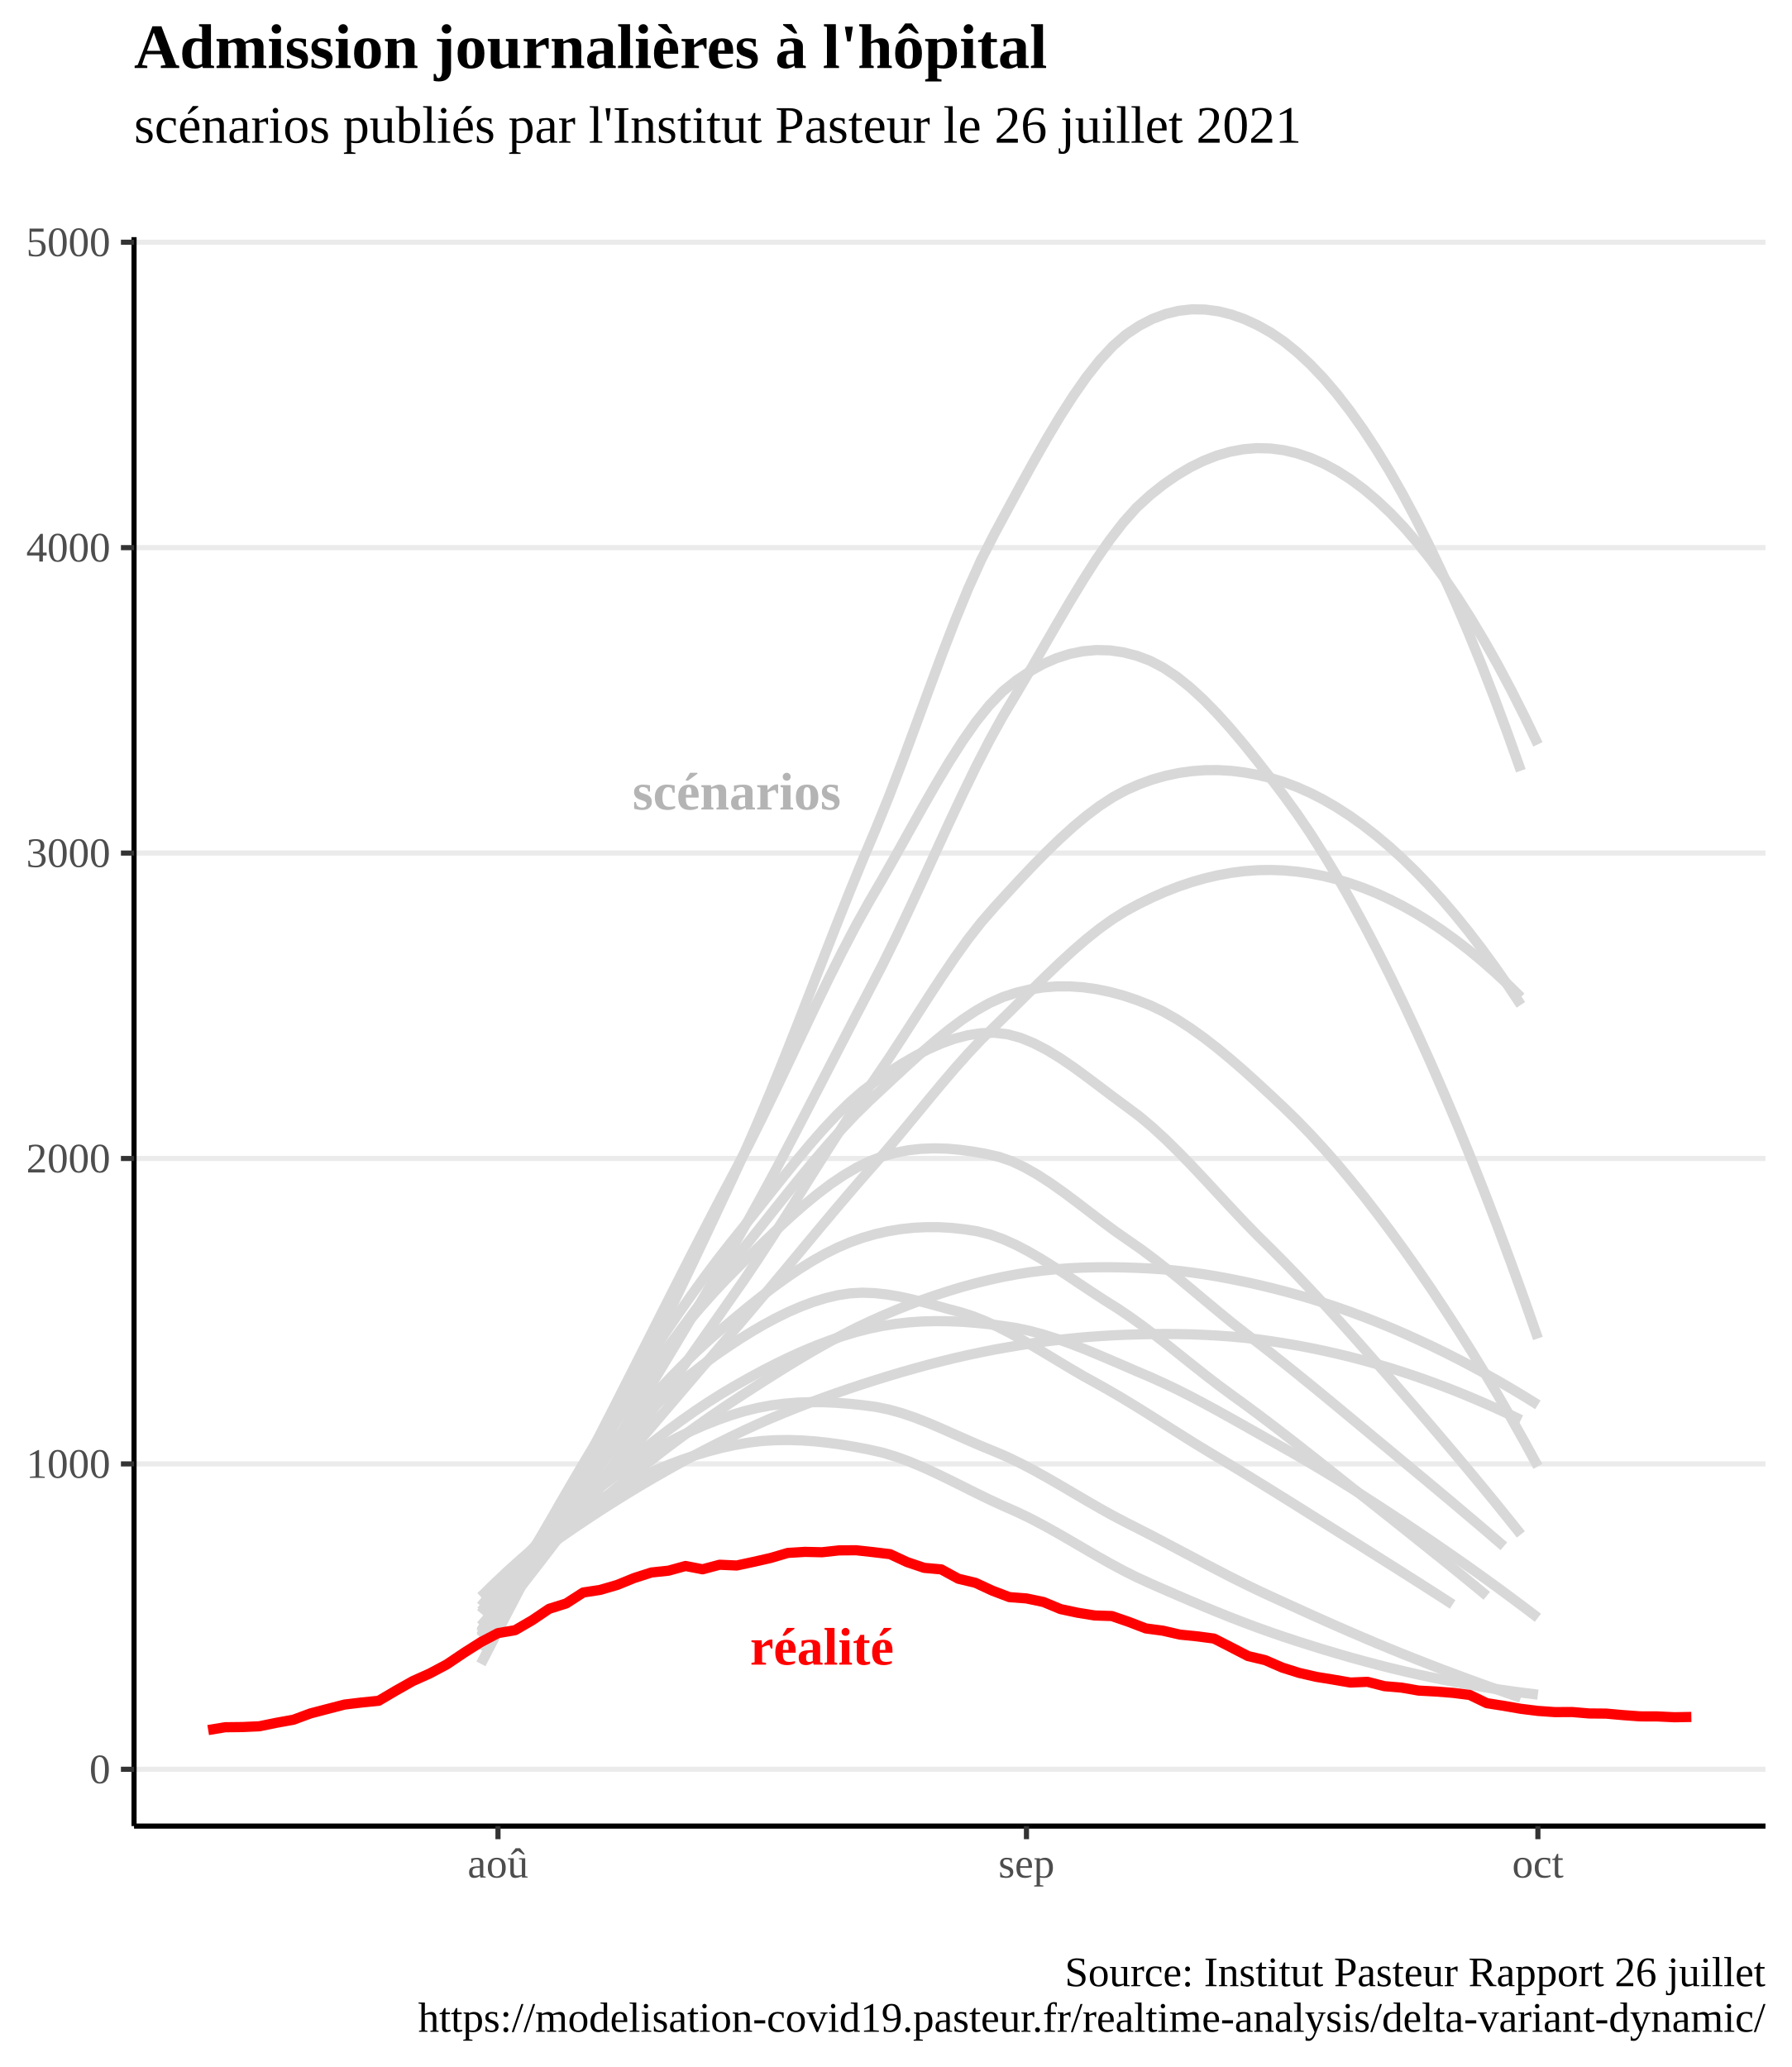
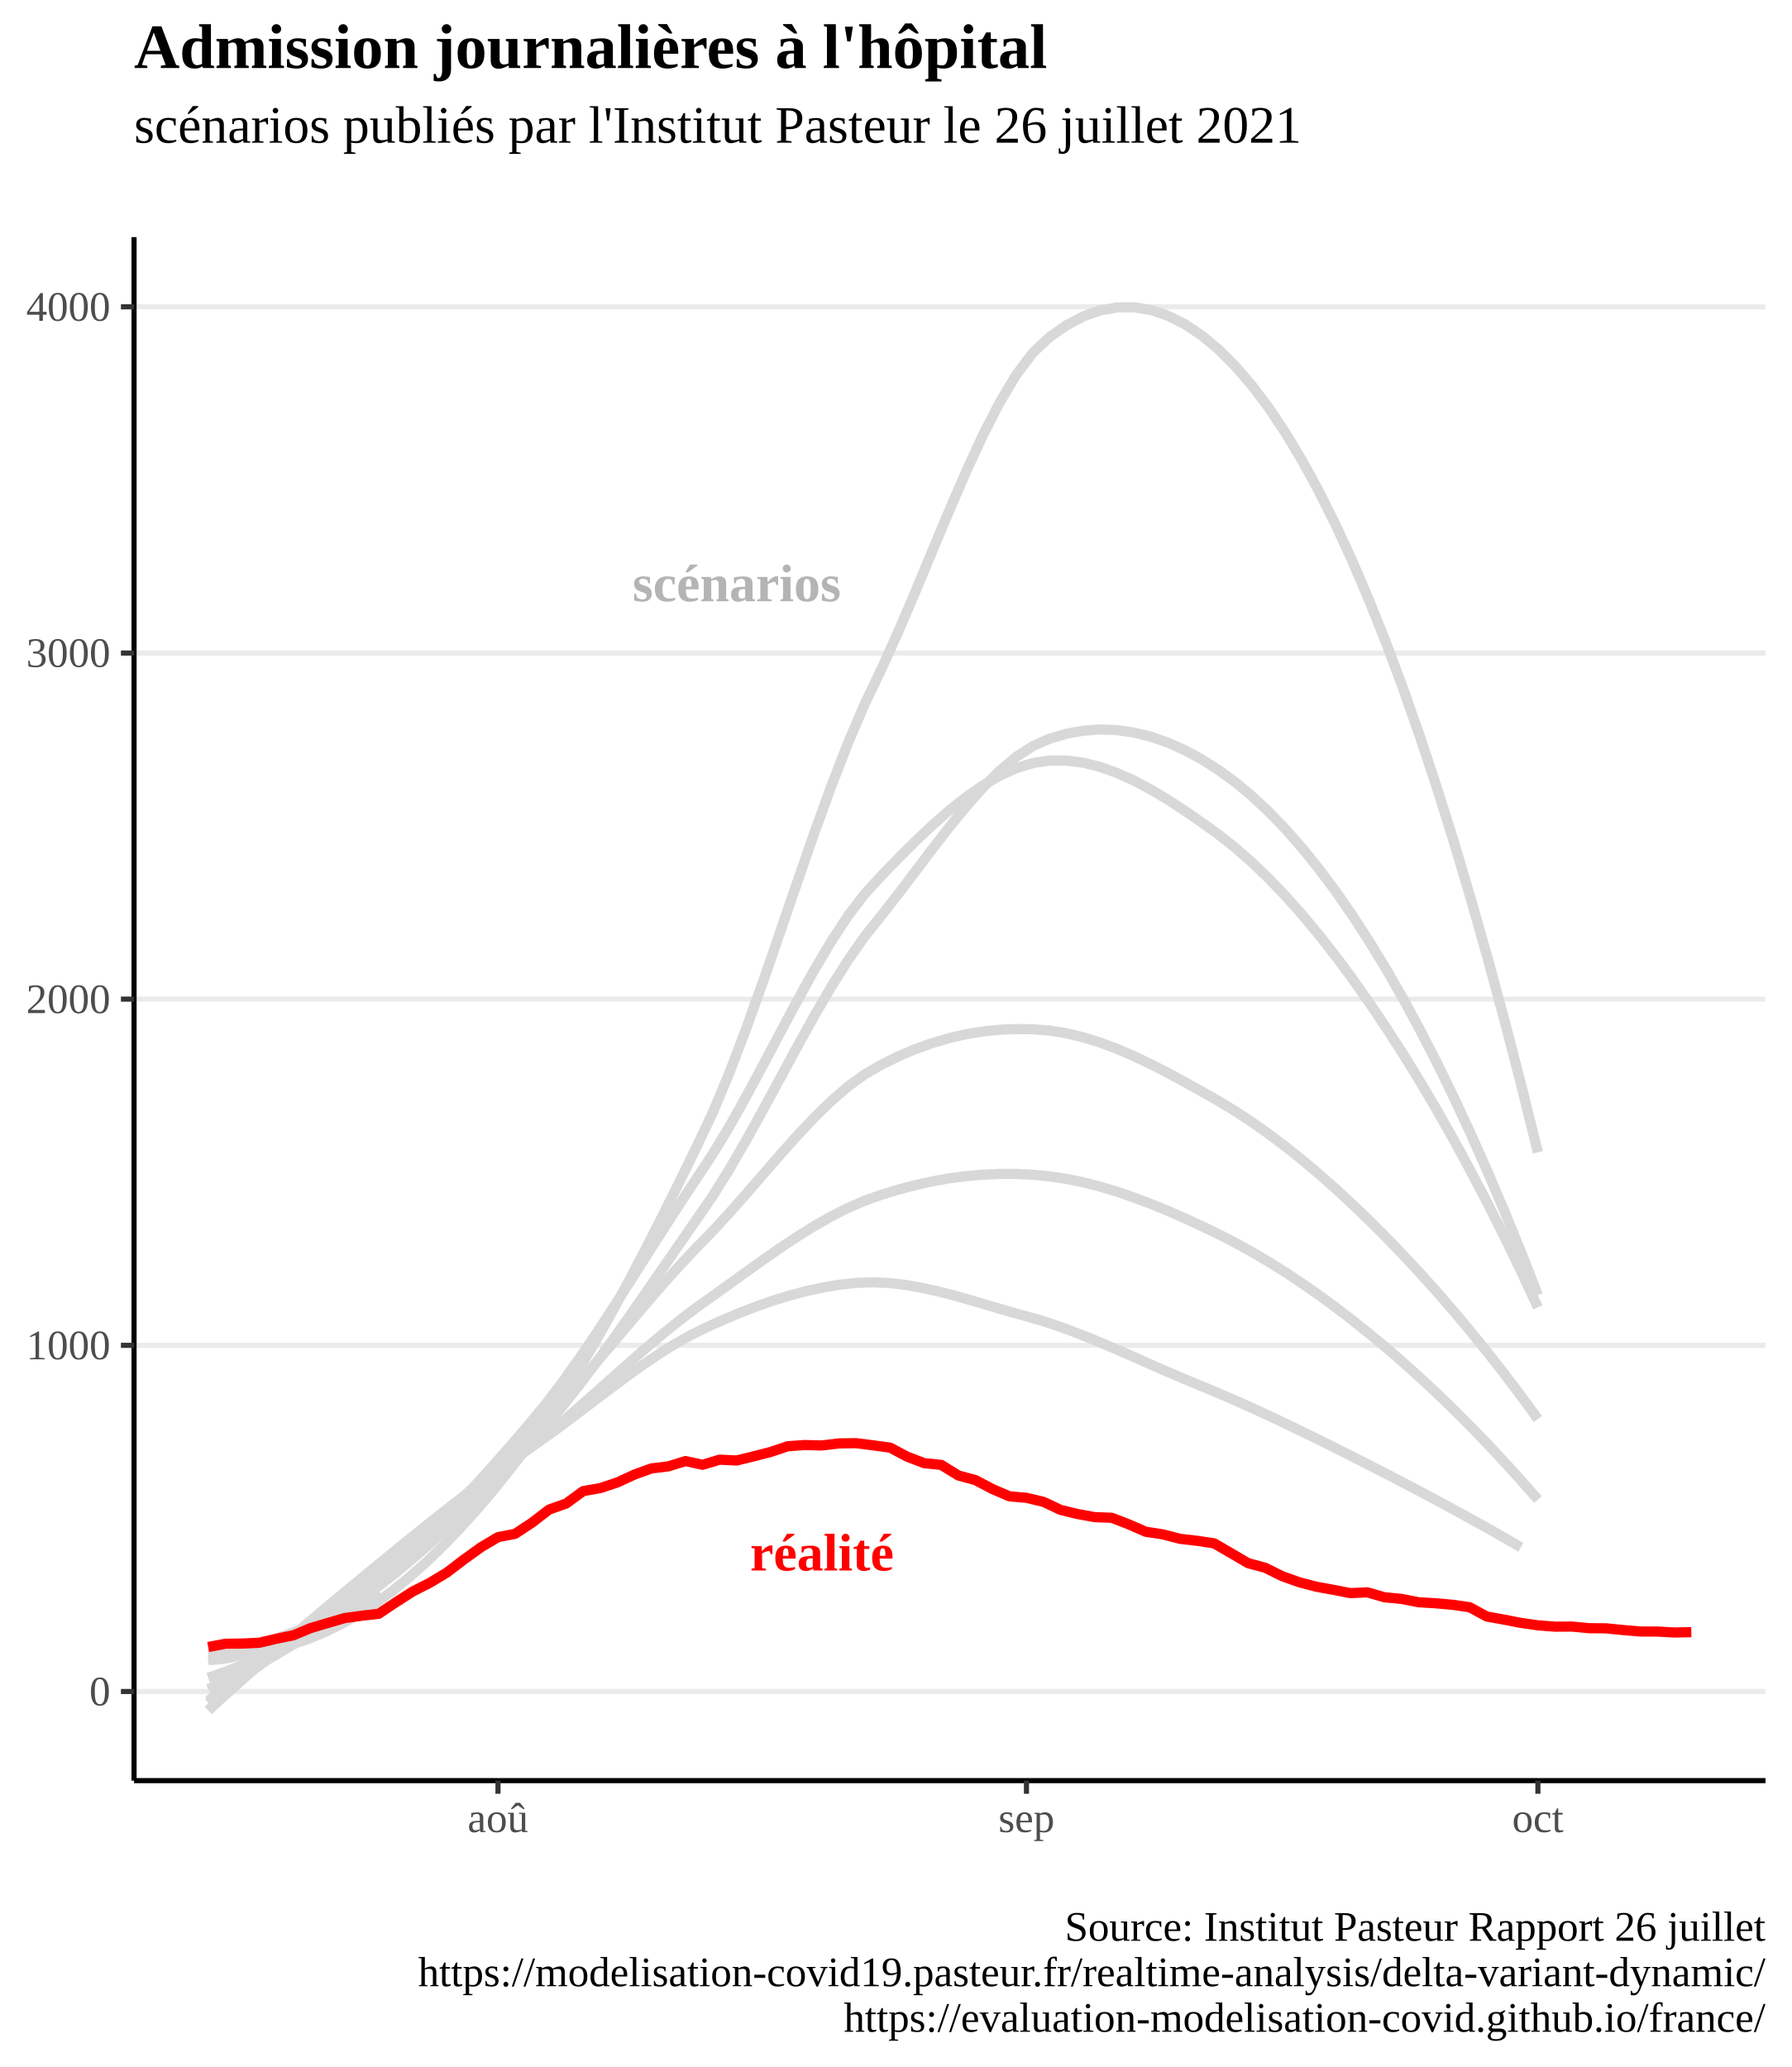
<svg xmlns="http://www.w3.org/2000/svg" class="svglite" width="374.40pt" height="432.00pt" viewBox="0 0 374.40 432.00">
  <defs>
    <style type="text/css">
    .svglite line, .svglite polyline, .svglite polygon, .svglite path, .svglite rect, .svglite circle {
      fill: none;
      stroke: #000000;
      stroke-linecap: round;
      stroke-linejoin: round;
      stroke-miterlimit: 10.00;
    }
+     .svglite text {
+       white-space: pre;
+     }
  </style>
  </defs>
  <rect width="100%" height="100%" style="stroke: none; fill: #FFFFFF;" />
  <defs>
    <clipPath id="cpMC4wMHwzNzQuNDB8MC4wMHw0MzIuMDA=">
      <rect x="0.00" y="0.00" width="374.40" height="432.00" />
    </clipPath>
  </defs>
  <g clip-path="url(#cpMC4wMHwzNzQuNDB8MC4wMHw0MzIuMDA=)">
-     <rect x="0" y="0" width="374.40" height="432.00" style="stroke-width: 1.07; stroke: #FFFFFF; fill: #FFFFFF;" />
+     <rect x="0" y="0.00" width="374.40" height="432.00" style="stroke-width: 1.07; stroke: #FFFFFF; fill: #FFFFFF;" />
  </g>
  <defs>
-     <clipPath id="cpMjguMDF8MzY4LjkyfDQ5LjU2fDM4MS42NQ==">
-       <rect x="28.01" y="49.56" width="340.91" height="332.09" />
+     <clipPath id="cpMjguMDF8MzY4LjkyfDQ5LjU2fDM3Mi4xNQ==">
+       <rect x="28.01" y="49.56" width="340.91" height="322.59" />
    </clipPath>
  </defs>
-   <g clip-path="url(#cpMjguMDF8MzY4LjkyfDQ5LjU2fDM4MS42NQ==)">
-     <rect x="28.01" y="49.56" width="340.91" height="332.09" style="stroke-width: 1.07; stroke: none; fill: #FFFFFF;" />
-     <polyline points="28.01,369.78 368.92,369.78 " style="stroke-width: 1.07; stroke: #EBEBEB; stroke-linecap: butt;" />
-     <polyline points="28.01,305.95 368.92,305.95 " style="stroke-width: 1.07; stroke: #EBEBEB; stroke-linecap: butt;" />
-     <polyline points="28.01,242.12 368.92,242.12 " style="stroke-width: 1.07; stroke: #EBEBEB; stroke-linecap: butt;" />
-     <polyline points="28.01,178.29 368.92,178.29 " style="stroke-width: 1.07; stroke: #EBEBEB; stroke-linecap: butt;" />
-     <polyline points="28.01,114.46 368.92,114.46 " style="stroke-width: 1.07; stroke: #EBEBEB; stroke-linecap: butt;" />
-     <polyline points="28.01,50.62 368.92,50.62 " style="stroke-width: 1.07; stroke: #EBEBEB; stroke-linecap: butt;" />
-     <polyline points="100.50,342.15 103.30,338.36 106.09,334.52 108.89,330.63 111.68,326.68 114.48,322.67 117.28,318.60 120.07,314.46 122.87,310.26 125.66,305.98 128.46,301.64 131.25,297.22 134.05,292.73 136.85,288.18 139.64,283.57 142.44,278.91 145.23,274.20 148.03,269.44 150.82,264.65 153.62,259.81 156.42,254.90 159.21,249.84 162.01,244.67 164.80,239.39 167.60,234.04 170.39,228.65 173.19,223.23 175.99,217.81 178.78,212.42 181.58,207.07 184.37,201.70 187.17,196.02 189.96,190.12 192.76,184.08 195.56,177.98 198.35,171.92 201.15,165.97 203.94,160.24 206.74,154.80 209.53,149.75 212.33,145.07 215.13,140.32 217.92,135.48 220.72,130.63 223.51,125.86 226.31,121.25 229.10,116.88 231.90,112.85 234.70,109.22 237.49,106.09 240.29,103.52 243.08,101.30 245.88,99.36 248.67,97.70 251.47,96.32 254.27,95.22 257.06,94.41 259.86,93.89 262.65,93.66 265.45,93.73 268.24,94.09 271.04,94.75 273.84,95.69 276.63,96.90 279.43,98.41 282.22,100.20 285.02,102.27 287.81,104.64 290.61,107.29 293.41,110.24 296.20,113.47 299.00,117.00 301.79,120.81 304.59,124.92 307.39,129.31 310.18,133.99 312.98,138.95 315.77,144.21 318.57,149.75 321.36,155.57 " style="stroke-width: 2.13; stroke: #D8D8D8; stroke-linecap: butt;" />
-     <polyline points="100.50,343.48 103.25,339.32 106.00,335.08 108.75,330.75 111.50,326.32 114.25,321.80 117.00,317.17 119.76,312.43 122.51,307.58 125.26,302.61 128.01,297.50 130.76,292.26 133.51,286.90 136.26,281.43 139.01,275.87 141.76,270.21 144.51,264.49 147.26,258.70 150.01,252.86 152.76,246.99 155.51,241.03 158.26,234.75 161.01,228.18 163.77,221.39 166.52,214.45 169.27,207.41 172.02,200.36 174.77,193.35 177.52,186.44 180.27,179.72 183.02,173.21 185.77,166.43 188.52,159.25 191.27,151.84 194.02,144.36 196.77,136.96 199.52,129.83 202.27,123.12 205.03,116.99 207.78,111.60 210.53,106.50 213.28,101.42 216.03,96.43 218.78,91.61 221.53,87.01 224.28,82.72 227.03,78.79 229.78,75.31 232.53,72.33 235.28,69.93 238.03,68.10 240.78,66.67 243.53,65.63 246.28,64.96 249.04,64.65 251.79,64.69 254.54,65.05 257.29,65.73 260.04,66.70 262.79,67.97 265.54,69.51 268.29,71.38 271.04,73.60 273.79,76.15 276.54,79.03 279.29,82.25 282.04,85.79 284.79,89.66 287.54,93.85 290.30,98.37 293.05,103.20 295.80,108.34 298.55,113.81 301.30,119.59 304.05,125.70 306.80,132.12 309.55,138.87 312.30,145.95 315.05,153.35 317.80,161.08 " style="stroke-width: 2.13; stroke: #D8D8D8; stroke-linecap: butt;" />
-     <polyline points="100.50,333.72 103.25,331.55 106.00,329.43 108.75,327.35 111.50,325.32 114.25,323.34 117.00,321.40 119.76,319.50 122.51,317.65 125.26,315.84 128.01,314.08 130.76,312.37 133.51,310.70 136.26,309.08 139.01,307.50 141.76,305.96 144.51,304.47 147.26,303.02 150.01,301.62 152.76,300.26 155.51,298.94 158.26,297.68 161.01,296.47 163.77,295.32 166.52,294.21 169.27,293.15 172.02,292.13 174.77,291.15 177.52,290.20 180.27,289.29 183.02,288.41 185.77,287.56 188.52,286.74 191.27,285.96 194.02,285.21 196.77,284.50 199.52,283.83 202.27,283.20 205.03,282.62 207.78,282.07 210.53,281.58 213.28,281.12 216.03,280.70 218.78,280.33 221.53,279.99 224.28,279.70 227.03,279.45 229.78,279.25 232.53,279.08 235.28,278.96 238.03,278.88 240.78,278.82 243.53,278.80 246.28,278.82 249.04,278.88 251.79,278.99 254.54,279.14 257.29,279.34 260.04,279.60 262.79,279.92 265.54,280.30 268.29,280.73 271.04,281.20 273.79,281.72 276.54,282.29 279.29,282.91 282.04,283.57 284.79,284.29 287.54,285.05 290.30,285.86 293.05,286.73 295.80,287.64 298.55,288.61 301.30,289.63 304.05,290.69 306.80,291.81 309.55,292.98 312.30,294.19 315.05,295.45 317.80,296.76 " style="stroke-width: 2.13; stroke: #D8D8D8; stroke-linecap: butt;" />
-     <polyline points="100.50,336.71 103.30,333.94 106.09,331.22 108.89,328.56 111.68,325.94 114.48,323.37 117.28,320.85 120.07,318.38 122.87,315.96 125.66,313.59 128.46,311.26 131.25,308.97 134.05,306.74 136.85,304.55 139.64,302.41 142.44,300.33 145.23,298.30 148.03,296.32 150.82,294.40 153.62,292.54 156.42,290.72 159.21,288.92 162.01,287.15 164.80,285.41 167.60,283.72 170.39,282.08 173.19,280.51 175.99,279.01 178.78,277.58 181.58,276.25 184.37,275.00 187.17,273.82 189.96,272.71 192.76,271.66 195.56,270.69 198.35,269.78 201.15,268.94 203.94,268.18 206.74,267.49 209.53,266.88 212.33,266.35 215.13,265.90 217.92,265.55 220.72,265.27 223.51,265.06 226.31,264.93 229.10,264.86 231.90,264.85 234.70,264.89 237.49,264.98 240.29,265.11 243.08,265.30 245.88,265.57 248.67,265.91 251.47,266.30 254.27,266.76 257.06,267.28 259.86,267.85 262.65,268.46 265.45,269.13 268.24,269.84 271.04,270.60 273.84,271.41 276.63,272.29 279.43,273.22 282.22,274.21 285.02,275.25 287.81,276.34 290.61,277.49 293.41,278.69 296.20,279.95 299.00,281.25 301.79,282.61 304.59,284.02 307.39,285.49 310.18,287.00 312.98,288.57 315.77,290.20 318.57,291.88 321.36,293.61 " style="stroke-width: 2.13; stroke: #D8D8D8; stroke-linecap: butt;" />
-     <polyline points="100.50,339.78 103.25,336.58 106.00,333.37 108.75,330.17 111.50,326.97 114.25,323.77 117.00,320.57 119.76,317.36 122.51,314.15 125.26,310.94 128.01,307.73 130.76,304.51 133.51,301.28 136.26,298.06 139.01,294.83 141.76,291.61 144.51,288.39 147.26,285.17 150.01,281.96 152.76,278.76 155.51,275.56 158.26,272.31 161.01,269.04 163.77,265.73 166.52,262.42 169.27,259.11 172.02,255.81 174.77,252.54 177.52,249.31 180.27,246.12 183.02,243.00 185.77,239.80 188.52,236.51 191.27,233.18 194.02,229.84 196.77,226.53 199.52,223.31 202.27,220.22 205.03,217.29 207.78,214.58 210.53,211.90 213.28,209.18 216.03,206.46 218.78,203.76 221.53,201.14 224.28,198.62 227.03,196.25 229.78,194.06 232.53,192.09 235.28,190.38 238.03,188.90 240.78,187.56 243.53,186.35 246.28,185.28 249.04,184.35 251.79,183.56 254.54,182.92 257.29,182.42 260.04,182.07 262.79,181.87 265.54,181.82 268.29,181.92 271.04,182.17 273.79,182.55 276.54,183.08 279.29,183.76 282.04,184.58 284.79,185.54 287.54,186.65 290.30,187.91 293.05,189.31 295.80,190.85 298.55,192.54 301.30,194.38 304.05,196.36 306.80,198.48 309.55,200.75 312.30,203.16 315.05,205.71 317.80,208.41 " style="stroke-width: 2.13; stroke: #D8D8D8; stroke-linecap: butt;" />
-     <polyline points="100.50,342.24 103.25,338.77 106.00,335.27 108.75,331.75 111.50,328.22 114.25,324.65 117.00,321.05 119.76,317.43 122.51,313.77 125.26,310.06 128.01,306.32 130.76,302.53 133.51,298.71 136.26,294.85 139.01,290.97 141.76,287.07 144.51,283.15 147.26,279.23 150.01,275.31 152.76,271.39 155.51,267.46 158.26,263.37 161.01,259.17 163.77,254.87 166.52,250.51 169.27,246.13 172.02,241.77 174.77,237.46 177.52,233.23 180.27,229.13 183.02,225.18 185.77,221.13 188.52,216.93 191.27,212.66 194.02,208.39 196.77,204.19 199.52,200.13 202.27,196.30 205.03,192.77 207.78,189.61 210.53,186.60 213.28,183.63 216.03,180.73 218.78,177.94 221.53,175.28 224.28,172.78 227.03,170.49 229.78,168.43 232.53,166.63 235.28,165.14 238.03,163.93 240.78,162.93 243.53,162.15 246.28,161.56 249.04,161.17 251.79,160.97 254.54,160.95 257.29,161.11 260.04,161.45 262.79,161.95 265.54,162.61 268.29,163.46 271.04,164.50 273.79,165.72 276.54,167.13 279.29,168.73 282.04,170.50 284.79,172.46 287.54,174.60 290.30,176.92 293.05,179.42 295.80,182.10 298.55,184.95 301.30,187.99 304.05,191.20 306.80,194.60 309.55,198.18 312.30,201.94 315.05,205.88 317.80,210.01 " style="stroke-width: 2.13; stroke: #D8D8D8; stroke-linecap: butt;" />
-     <polyline points="100.50,344.84 103.25,339.48 106.00,334.23 108.75,329.09 111.50,324.05 114.25,319.12 117.00,314.27 119.76,309.52 122.51,304.86 125.26,300.28 128.01,295.77 130.76,291.34 133.51,287.00 136.26,282.75 139.01,278.59 141.76,274.55 144.51,270.63 147.26,266.83 150.01,263.17 152.76,259.66 155.51,256.25 158.26,252.80 161.01,249.32 163.77,245.86 166.52,242.46 169.27,239.17 172.02,236.03 174.77,233.10 177.52,230.41 180.27,228.01 183.02,225.94 185.77,224.05 188.52,222.29 191.27,220.69 194.02,219.26 196.77,218.05 199.52,217.07 202.27,216.36 205.03,215.94 207.78,215.84 210.53,216.16 213.28,216.91 216.03,218.04 218.78,219.47 221.53,221.15 224.28,223.02 227.03,225.03 229.78,227.10 232.53,229.18 235.28,231.21 238.03,233.26 240.78,235.57 243.53,238.10 246.28,240.80 249.04,243.64 251.79,246.56 254.54,249.53 257.29,252.49 260.04,255.41 262.79,258.24 265.54,260.95 268.29,263.72 271.04,266.55 273.79,269.46 276.54,272.43 279.29,275.45 282.04,278.51 284.79,281.61 287.54,284.74 290.30,287.89 293.05,291.06 295.80,294.23 298.55,297.43 301.30,300.65 304.05,303.90 306.80,307.18 309.55,310.49 312.30,313.85 315.05,317.25 317.80,320.69 " style="stroke-width: 2.13; stroke: #D8D8D8; stroke-linecap: butt;" />
-     <polyline points="100.50,343.82 103.21,338.69 105.91,333.69 108.62,328.82 111.32,324.07 114.03,319.45 116.73,314.94 119.44,310.56 122.15,306.29 124.85,302.14 127.56,298.10 130.26,294.16 132.97,290.34 135.67,286.63 138.38,283.05 141.08,279.60 143.79,276.29 146.50,273.12 149.20,270.09 151.91,267.21 154.61,264.49 157.32,261.82 160.02,259.18 162.73,256.60 165.43,254.11 168.14,251.74 170.85,249.52 173.55,247.48 176.26,245.65 178.96,244.06 181.67,242.73 184.37,241.70 187.08,240.93 189.78,240.40 192.49,240.10 195.19,240.00 197.90,240.07 200.61,240.31 203.31,240.68 206.02,241.16 208.72,241.77 211.43,242.71 214.13,243.99 216.84,245.53 219.54,247.28 222.25,249.20 224.96,251.22 227.66,253.29 230.37,255.35 233.07,257.35 235.78,259.24 238.48,261.12 241.19,263.14 243.89,265.26 246.60,267.46 249.31,269.71 252.01,271.97 254.72,274.22 257.42,276.43 260.13,278.56 262.83,280.63 265.54,282.74 268.24,284.88 270.95,287.05 273.66,289.25 276.36,291.46 279.07,293.70 281.77,295.94 284.48,298.19 287.18,300.44 289.89,302.68 292.59,304.93 295.30,307.18 298.01,309.43 300.71,311.69 303.42,313.96 306.12,316.24 308.83,318.53 311.53,320.84 314.24,323.17 " style="stroke-width: 2.13; stroke: #D8D8D8; stroke-linecap: butt;" />
-     <polyline points="100.50,347.74 103.30,342.33 106.09,336.94 108.89,331.57 111.68,326.21 114.48,320.85 117.28,315.48 120.07,310.10 122.87,304.70 125.66,299.27 128.46,293.80 131.25,288.29 134.05,282.77 136.85,277.23 139.64,271.71 142.44,266.20 145.23,260.73 148.03,255.31 150.82,249.95 153.62,244.67 156.42,239.32 159.21,233.72 162.01,227.95 164.80,222.07 167.60,216.16 170.39,210.28 173.19,204.50 175.99,198.91 178.78,193.56 181.58,188.53 184.37,183.74 187.17,178.80 189.96,173.79 192.76,168.79 195.56,163.90 198.35,159.23 201.15,154.85 203.94,150.87 206.74,147.39 209.53,144.50 212.33,142.24 215.13,140.36 217.92,138.80 220.72,137.58 223.51,136.68 226.31,136.11 229.10,135.86 231.90,135.93 234.70,136.33 237.49,137.04 240.29,138.08 243.08,139.54 245.88,141.41 248.67,143.64 251.47,146.21 254.27,149.07 257.06,152.17 259.86,155.48 262.65,158.95 265.45,162.55 268.24,166.23 271.04,170.09 273.84,174.22 276.63,178.62 279.43,183.26 282.22,188.15 285.02,193.28 287.81,198.63 290.61,204.21 293.41,210.01 296.20,216.01 299.00,222.21 301.79,228.63 304.59,235.25 307.39,242.10 310.18,249.16 312.98,256.46 315.77,263.98 318.57,271.74 321.36,279.73 " style="stroke-width: 2.13; stroke: #D8D8D8; stroke-linecap: butt;" />
-     <polyline points="100.50,335.67 103.25,332.42 106.00,329.29 108.75,326.29 111.50,323.41 114.25,320.66 117.00,318.04 119.76,315.55 122.51,313.20 125.26,310.97 128.01,308.87 130.76,306.91 133.51,305.08 136.26,303.38 139.01,301.81 141.76,300.36 144.51,299.04 147.26,297.83 150.01,296.75 152.76,295.78 155.51,294.94 158.26,294.26 161.01,293.74 163.77,293.38 166.52,293.15 169.27,293.05 172.02,293.06 174.77,293.18 177.52,293.39 180.27,293.68 183.02,294.04 185.77,294.60 188.52,295.37 191.27,296.32 194.02,297.40 196.77,298.58 199.52,299.80 202.27,301.02 205.03,302.22 207.78,303.34 210.53,304.52 213.28,305.85 216.03,307.29 218.78,308.82 221.53,310.40 224.28,312.02 227.03,313.63 229.78,315.22 232.53,316.75 235.28,318.19 238.03,319.58 240.78,320.99 243.53,322.43 246.28,323.89 249.04,325.34 251.79,326.80 254.54,328.23 257.29,329.65 260.04,331.02 262.79,332.35 265.54,333.63 268.29,334.89 271.04,336.14 273.79,337.39 276.54,338.62 279.29,339.84 282.04,341.04 284.79,342.22 287.54,343.39 290.30,344.53 293.05,345.65 295.80,346.74 298.55,347.82 301.30,348.88 304.05,349.91 306.80,350.93 309.55,351.93 312.30,352.92 315.05,353.88 317.80,354.84 " style="stroke-width: 2.13; stroke: #D8D8D8; stroke-linecap: butt;" />
-     <polyline points="100.50,333.72 103.30,330.97 106.09,328.34 108.89,325.82 111.68,323.42 114.48,321.15 117.28,318.99 120.07,316.95 122.87,315.04 125.66,313.25 128.46,311.59 131.25,310.05 134.05,308.64 136.85,307.35 139.64,306.17 142.44,305.11 145.23,304.17 148.03,303.33 150.82,302.60 153.62,301.99 156.42,301.50 159.21,301.17 162.01,301.00 164.80,300.96 167.60,301.05 170.39,301.25 173.19,301.56 175.99,301.95 178.78,302.42 181.58,302.96 184.37,303.59 187.17,304.43 189.96,305.45 192.76,306.62 195.56,307.90 198.35,309.25 201.15,310.64 203.94,312.04 206.74,313.40 209.53,314.69 212.33,315.92 215.13,317.26 217.92,318.72 220.72,320.27 223.51,321.88 226.31,323.51 229.10,325.14 231.90,326.72 234.70,328.23 237.49,329.63 240.29,330.91 243.08,332.14 245.88,333.35 248.67,334.55 251.47,335.73 254.27,336.88 257.06,338.00 259.86,339.08 262.65,340.13 265.45,341.13 268.24,342.09 271.04,343.01 273.84,343.90 276.63,344.77 279.43,345.60 282.22,346.41 285.02,347.18 287.81,347.92 290.61,348.63 293.41,349.30 296.20,349.94 299.00,350.54 301.79,351.11 304.59,351.65 307.39,352.15 310.18,352.62 312.98,353.06 315.77,353.46 318.57,353.83 321.36,354.18 " style="stroke-width: 2.13; stroke: #D8D8D8; stroke-linecap: butt;" />
-     <polyline points="100.50,337.19 103.30,333.85 106.09,330.62 108.89,327.47 111.68,324.42 114.48,321.46 117.28,318.59 120.07,315.82 122.87,313.13 125.66,310.53 128.46,308.02 131.25,305.60 134.05,303.27 136.85,301.04 139.64,298.89 142.44,296.84 145.23,294.88 148.03,293.02 150.82,291.26 153.62,289.60 156.42,288.02 159.21,286.51 162.01,285.07 164.80,283.72 167.60,282.45 170.39,281.28 173.19,280.22 175.99,279.26 178.78,278.42 181.58,277.70 184.37,277.12 187.17,276.68 189.96,276.37 192.76,276.18 195.56,276.11 198.35,276.14 201.15,276.26 203.94,276.47 206.74,276.76 209.53,277.12 212.33,277.55 215.13,278.14 217.92,278.89 220.72,279.77 223.51,280.76 226.31,281.84 229.10,282.98 231.90,284.17 234.70,285.37 237.49,286.58 240.29,287.77 243.08,289.03 245.88,290.36 248.67,291.77 251.47,293.24 254.27,294.76 257.06,296.31 259.86,297.88 262.65,299.46 265.45,301.05 268.24,302.62 271.04,304.21 273.84,305.84 276.63,307.51 279.43,309.21 282.22,310.95 285.02,312.72 287.81,314.52 290.61,316.35 293.41,318.20 296.20,320.08 299.00,321.97 301.79,323.90 304.59,325.84 307.39,327.81 310.18,329.81 312.98,331.84 315.77,333.90 318.57,335.99 321.36,338.11 " style="stroke-width: 2.13; stroke: #D8D8D8; stroke-linecap: butt;" />
-     <polyline points="100.50,341.16 103.16,336.81 105.82,332.58 108.48,328.47 111.14,324.47 113.80,320.58 116.46,316.80 119.12,313.13 121.78,309.57 124.44,306.11 127.11,302.75 129.77,299.50 132.43,296.35 135.09,293.31 137.75,290.38 140.41,287.57 143.07,284.88 145.73,282.31 148.39,279.87 151.05,277.55 153.71,275.31 156.37,273.11 159.03,271.00 161.69,268.97 164.35,267.05 167.01,265.25 169.67,263.59 172.33,262.08 174.99,260.76 177.65,259.62 180.31,258.68 182.97,257.91 185.64,257.31 188.30,256.88 190.96,256.60 193.62,256.47 196.28,256.48 198.94,256.64 201.60,256.93 204.26,257.35 206.92,258.02 209.58,258.97 212.24,260.16 214.90,261.55 217.56,263.09 220.22,264.76 222.88,266.50 225.54,268.28 228.20,270.05 230.86,271.78 233.52,273.45 236.18,275.24 238.84,277.16 241.50,279.18 244.17,281.26 246.83,283.39 249.49,285.51 252.15,287.61 254.81,289.65 257.47,291.61 260.13,293.54 262.79,295.51 265.45,297.52 268.11,299.56 270.77,301.62 273.43,303.71 276.09,305.81 278.75,307.92 281.41,310.03 284.07,312.14 286.73,314.25 289.39,316.36 292.05,318.47 294.71,320.59 297.37,322.72 300.03,324.85 302.70,326.99 305.36,329.15 308.02,331.33 310.68,333.52 " style="stroke-width: 2.13; stroke: #D8D8D8; stroke-linecap: butt;" />
-     <polyline points="100.50,340.85 103.07,336.71 105.64,332.71 108.21,328.83 110.78,325.07 113.35,321.43 115.92,317.92 118.49,314.53 121.06,311.26 123.63,308.12 126.20,305.09 128.77,302.18 131.34,299.40 133.91,296.73 136.48,294.19 139.05,291.78 141.63,289.49 144.20,287.33 146.77,285.30 149.34,283.40 151.91,281.63 154.48,279.93 157.05,278.33 159.62,276.83 162.19,275.45 164.76,274.19 167.33,273.08 169.90,272.11 172.47,271.32 175.04,270.70 177.61,270.31 180.18,270.17 182.75,270.26 185.32,270.54 187.89,270.98 190.46,271.54 193.03,272.18 195.60,272.87 198.17,273.58 200.74,274.27 203.31,275.09 205.88,276.11 208.45,277.29 211.02,278.60 213.59,280.02 216.16,281.51 218.73,283.04 221.30,284.59 223.87,286.13 226.44,287.63 229.01,289.05 231.58,290.49 234.15,291.99 236.73,293.55 239.30,295.14 241.87,296.76 244.44,298.39 247.01,300.01 249.58,301.62 252.15,303.19 254.72,304.73 257.29,306.27 259.86,307.83 262.43,309.41 265.00,311.00 267.57,312.60 270.14,314.20 272.71,315.81 275.28,317.43 277.85,319.04 280.42,320.65 282.99,322.26 285.56,323.88 288.13,325.50 290.70,327.12 293.27,328.75 295.84,330.38 298.41,332.02 300.98,333.67 303.55,335.32 " style="stroke-width: 2.13; stroke: #D8D8D8; stroke-linecap: butt;" />
-     <polyline points="100.50,341.83 103.30,337.12 106.09,332.48 108.89,327.91 111.68,323.41 114.48,318.98 117.28,314.60 120.07,310.28 122.87,306.02 125.66,301.81 128.46,297.65 131.25,293.53 134.05,289.47 136.85,285.47 139.64,281.53 142.44,277.67 145.23,273.88 148.03,270.18 150.82,266.57 153.62,263.05 156.42,259.58 159.21,256.07 162.01,252.55 164.80,249.06 167.60,245.61 170.39,242.25 173.19,238.99 175.99,235.87 178.78,232.92 181.58,230.16 184.37,227.56 187.17,224.95 189.96,222.37 192.76,219.84 195.56,217.42 198.35,215.15 201.15,213.07 203.94,211.23 206.74,209.65 209.53,208.40 212.33,207.48 215.13,206.81 217.92,206.38 220.72,206.16 223.51,206.15 226.31,206.34 229.10,206.73 231.90,207.31 234.70,208.06 237.49,208.99 240.29,210.09 243.08,211.42 245.88,213.01 248.67,214.81 251.47,216.81 254.27,218.98 257.06,221.29 259.86,223.71 262.65,226.23 265.45,228.82 268.24,231.44 271.04,234.17 273.84,237.06 276.63,240.10 279.43,243.28 282.22,246.61 285.02,250.07 287.81,253.67 290.61,257.39 293.41,261.24 296.20,265.20 299.00,269.28 301.79,273.49 304.59,277.81 307.39,282.26 310.18,286.84 312.98,291.55 315.77,296.39 318.57,301.37 321.36,306.48 " style="stroke-width: 2.13; stroke: #D8D8D8; stroke-linecap: butt;" />
-     <polyline points="43.50,361.58 47.07,360.99 50.63,360.95 54.19,360.79 57.75,360.06 61.32,359.42 64.88,358.10 68.44,357.17 72.00,356.25 75.56,355.82 79.13,355.46 82.69,353.36 86.25,351.35 89.81,349.75 93.38,347.85 96.94,345.45 100.50,343.19 104.06,341.32 107.63,340.71 111.19,338.64 114.75,336.24 118.31,335.12 121.87,332.83 125.44,332.28 129.00,331.24 132.56,329.79 136.12,328.65 139.69,328.27 143.25,327.29 146.81,327.98 150.37,327.03 153.94,327.19 157.50,326.42 161.06,325.61 164.62,324.56 168.18,324.34 171.75,324.42 175.31,324.03 178.87,324.00 182.43,324.39 186.00,324.82 189.56,326.48 193.12,327.68 196.68,328.00 200.25,329.95 203.81,330.80 207.37,332.45 210.93,333.80 214.49,334.07 218.06,334.82 221.62,336.30 225.18,337.06 228.74,337.63 232.31,337.75 235.87,338.97 239.43,340.34 242.99,340.81 246.56,341.63 250.12,341.99 253.68,342.46 257.24,344.28 260.80,346.12 264.37,346.97 267.93,348.52 271.49,349.64 275.05,350.46 278.62,351.04 282.18,351.65 285.74,351.50 289.30,352.41 292.87,352.71 296.43,353.33 299.99,353.52 303.55,353.80 307.11,354.24 310.68,355.96 314.24,356.52 317.80,357.14 321.36,357.58 324.93,357.83 328.49,357.81 332.05,358.11 335.61,358.14 339.18,358.46 342.74,358.72 346.30,358.73 349.86,358.90 353.42,358.84 " style="stroke-width: 2.13; stroke: #FF0000; stroke-linecap: butt;" />
-     <text x="171.75" y="347.90" text-anchor="middle" style="font-size: 11.04px; font-weight: bold; fill: #FF0000; font-family: Times New Roman;" textLength="30.01px" lengthAdjust="spacingAndGlyphs">réalité</text>
-     <text x="153.94" y="169.18" text-anchor="middle" style="font-size: 11.04px; font-weight: bold; fill: #B4B4B4; font-family: Times New Roman;" textLength="43.50px" lengthAdjust="spacingAndGlyphs">scénarios</text>
+   <g clip-path="url(#cpMjguMDF8MzY4LjkyfDQ5LjU2fDM3Mi4xNQ==)">
+     <rect x="28.01" y="49.56" width="340.91" height="322.59" style="stroke-width: 1.07; stroke: none; fill: #FFFFFF;" />
+     <polyline points="28.01,353.52 368.92,353.52 " style="stroke-width: 1.07; stroke: #EBEBEB; stroke-linecap: butt;" />
+     <polyline points="28.01,281.17 368.92,281.17 " style="stroke-width: 1.07; stroke: #EBEBEB; stroke-linecap: butt;" />
+     <polyline points="28.01,208.82 368.92,208.82 " style="stroke-width: 1.07; stroke: #EBEBEB; stroke-linecap: butt;" />
+     <polyline points="28.01,136.48 368.92,136.48 " style="stroke-width: 1.07; stroke: #EBEBEB; stroke-linecap: butt;" />
+     <polyline points="28.01,64.13 368.92,64.13 " style="stroke-width: 1.07; stroke: #EBEBEB; stroke-linecap: butt;" />
+     <polyline points="43.50,353.01 47.02,351.43 50.54,349.72 54.06,347.88 57.57,345.90 61.09,343.79 64.61,341.52 68.12,339.10 71.64,336.52 75.16,333.77 78.68,330.84 82.19,327.73 85.71,324.45 89.23,321.02 92.74,317.44 96.26,313.74 99.78,309.92 103.30,306.01 106.81,302.00 110.33,297.92 113.85,293.67 117.37,289.07 120.88,284.15 124.40,278.99 127.92,273.64 131.43,268.18 134.95,262.65 138.47,257.14 141.99,251.69 145.50,246.37 149.02,241.06 152.54,235.22 156.05,228.93 159.57,222.37 163.09,215.72 166.61,209.13 170.12,202.78 173.64,196.84 177.16,191.47 180.68,186.85 184.19,183.02 187.71,179.39 191.23,175.88 194.74,172.55 198.26,169.46 201.78,166.66 205.30,164.21 208.81,162.16 212.33,160.56 215.85,159.48 219.36,158.95 222.88,158.95 226.40,159.41 229.92,160.30 233.43,161.56 236.95,163.14 240.47,165.01 243.99,167.11 247.50,169.39 251.02,171.82 254.54,174.35 258.05,177.12 261.57,180.20 265.09,183.58 268.61,187.25 272.12,191.20 275.64,195.43 279.16,199.92 282.67,204.66 286.19,209.65 289.71,214.89 293.23,220.35 296.74,226.07 300.26,232.02 303.78,238.24 307.29,244.70 310.81,251.43 314.33,258.43 317.85,265.69 321.36,273.24 " style="stroke-width: 2.13; stroke: #D8D8D8; stroke-linecap: butt;" />
+     <polyline points="43.50,345.65 47.02,345.77 50.54,345.63 54.06,345.23 57.57,344.57 61.09,343.65 64.61,342.46 68.12,341.00 71.64,339.26 75.16,337.25 78.68,334.95 82.19,332.36 85.71,329.49 89.23,326.35 92.74,322.94 96.26,319.27 99.78,315.36 103.30,311.20 106.81,306.81 110.33,302.19 113.85,297.29 117.37,292.01 120.88,286.37 124.40,280.41 127.92,274.17 131.43,267.66 134.95,260.94 138.47,254.04 141.99,246.98 145.50,239.81 149.02,232.35 152.54,223.90 156.05,214.63 159.57,204.79 163.09,194.60 166.61,184.33 170.12,174.21 173.64,164.48 177.16,155.38 180.68,147.16 184.19,139.81 187.71,132.02 191.23,123.79 194.74,115.34 198.26,106.93 201.78,98.79 205.30,91.15 208.81,84.27 212.33,78.37 215.85,73.70 219.36,70.42 222.88,67.96 226.40,66.11 229.92,64.87 233.43,64.25 236.95,64.22 240.47,64.79 243.99,65.96 247.50,67.71 251.02,70.04 254.54,72.95 258.05,76.45 261.57,80.53 265.09,85.20 268.61,90.46 272.12,96.32 275.64,102.77 279.16,109.82 282.67,117.46 286.19,125.71 289.71,134.55 293.23,143.99 296.74,154.03 300.26,164.65 303.78,175.87 307.29,187.68 310.81,200.08 314.33,213.07 317.85,226.66 321.36,240.84 " style="stroke-width: 2.13; stroke: #D8D8D8; stroke-linecap: butt;" />
+     <polyline points="43.50,357.48 46.98,354.33 50.45,351.22 53.92,348.16 57.39,345.13 60.86,342.15 64.34,339.19 67.81,336.27 71.28,333.37 74.75,330.50 78.23,327.64 81.70,324.79 85.17,321.97 88.64,319.17 92.11,316.42 95.59,313.71 99.06,311.05 102.53,308.46 106.00,305.94 109.47,303.50 112.95,301.11 116.42,298.61 119.89,296.03 123.36,293.39 126.83,290.76 130.31,288.16 133.78,285.66 137.25,283.28 140.72,281.09 144.20,279.11 147.67,277.40 151.14,275.84 154.61,274.38 158.08,273.04 161.56,271.82 165.03,270.75 168.50,269.83 171.97,269.08 175.44,268.50 178.92,268.12 182.39,267.99 185.86,268.15 189.33,268.56 192.81,269.18 196.28,269.96 199.75,270.86 203.22,271.85 206.69,272.88 210.17,273.90 213.64,274.88 217.11,275.85 220.58,276.97 224.05,278.23 227.53,279.59 231.00,281.03 234.47,282.52 237.94,284.05 241.41,285.59 244.89,287.11 248.36,288.58 251.83,290.01 255.30,291.47 258.78,292.99 262.25,294.55 265.72,296.16 269.19,297.80 272.66,299.48 276.14,301.19 279.61,302.92 283.08,304.67 286.55,306.43 290.02,308.21 293.50,310.02 296.97,311.84 300.44,313.69 303.91,315.57 307.39,317.48 310.86,319.41 314.33,321.38 317.80,323.39 " style="stroke-width: 2.13; stroke: #D8D8D8; stroke-linecap: butt;" />
+     <polyline points="43.50,355.92 47.02,353.18 50.54,350.44 54.06,347.71 57.57,344.98 61.09,342.25 64.61,339.51 68.12,336.75 71.64,333.99 75.16,331.20 78.68,328.39 82.19,325.55 85.71,322.70 89.23,319.84 92.74,316.98 96.26,314.12 99.78,311.28 103.30,308.46 106.81,305.67 110.33,302.92 113.85,300.15 117.37,297.23 120.88,294.20 124.40,291.10 127.92,287.96 131.43,284.84 134.95,281.77 138.47,278.80 141.99,275.96 145.50,273.30 149.02,270.80 152.54,268.27 156.05,265.74 159.57,263.23 163.09,260.78 166.61,258.45 170.12,256.26 173.64,254.25 177.16,252.47 180.68,250.95 184.19,249.70 187.71,248.63 191.23,247.70 194.74,246.92 198.26,246.29 201.78,245.82 205.30,245.51 208.81,245.35 212.33,245.35 215.85,245.52 219.36,245.86 222.88,246.39 226.40,247.11 229.92,248.01 233.43,249.07 236.95,250.28 240.47,251.61 243.99,253.05 247.50,254.59 251.02,256.21 254.54,257.90 258.05,259.70 261.57,261.64 265.09,263.71 268.61,265.92 272.12,268.25 275.64,270.70 279.16,273.28 282.67,275.98 286.19,278.80 289.71,281.73 293.23,284.77 296.74,287.93 300.26,291.21 303.78,294.61 307.29,298.12 310.81,301.76 314.33,305.53 317.85,309.41 321.36,313.42 " style="stroke-width: 2.13; stroke: #D8D8D8; stroke-linecap: butt;" />
+     <polyline points="43.50,355.42 47.02,353.05 50.54,350.65 54.06,348.19 57.57,345.69 61.09,343.12 64.61,340.50 68.12,337.80 71.64,335.03 75.16,332.17 78.68,329.23 82.19,326.19 85.71,323.08 89.23,319.89 92.74,316.65 96.26,313.37 99.78,310.05 103.30,306.71 106.81,303.37 110.33,300.03 113.85,296.61 117.37,292.93 120.88,289.04 124.40,285.00 127.92,280.86 131.43,276.69 134.95,272.54 138.47,268.47 141.99,264.53 145.50,260.79 149.02,257.19 152.54,253.36 156.05,249.37 159.57,245.31 163.09,241.26 166.61,237.32 170.12,233.59 173.64,230.16 177.16,227.11 180.68,224.55 184.19,222.52 187.71,220.78 191.23,219.28 194.74,218.02 198.26,216.98 201.78,216.17 205.30,215.59 208.81,215.22 212.33,215.07 215.85,215.12 219.36,215.39 222.88,215.95 226.40,216.80 229.92,217.90 233.43,219.23 236.95,220.74 240.47,222.41 243.99,224.21 247.50,226.11 251.02,228.07 254.54,230.06 258.05,232.19 261.57,234.50 265.09,236.98 268.61,239.63 272.12,242.44 275.64,245.40 279.16,248.51 282.67,251.77 286.19,255.15 289.71,258.67 293.23,262.32 296.74,266.10 300.26,270.01 303.78,274.07 307.29,278.27 310.81,282.62 314.33,287.12 317.85,291.77 321.36,296.57 " style="stroke-width: 2.13; stroke: #D8D8D8; stroke-linecap: butt;" />
+     <polyline points="43.50,350.67 47.02,349.42 50.54,348.04 54.06,346.52 57.57,344.87 61.09,343.08 64.61,341.14 68.12,339.05 71.64,336.81 75.16,334.41 78.68,331.84 82.19,329.11 85.71,326.22 89.23,323.17 92.74,319.99 96.26,316.67 99.78,313.23 103.30,309.67 106.81,306.01 110.33,302.25 113.85,298.33 117.37,294.13 120.88,289.68 124.40,285.02 127.92,280.18 131.43,275.23 134.95,270.18 138.47,265.09 141.99,260.00 145.50,254.94 149.02,249.81 152.54,244.16 156.05,238.08 159.57,231.72 163.09,225.22 166.61,218.72 170.12,212.38 173.64,206.34 177.16,200.74 180.68,195.74 184.19,191.33 187.71,186.82 191.23,182.19 194.74,177.55 198.26,173.01 201.78,168.69 205.30,164.71 208.81,161.17 212.33,158.20 215.85,155.91 219.36,154.37 222.88,153.34 226.40,152.70 229.92,152.46 233.43,152.59 236.95,153.10 240.47,153.97 243.99,155.19 247.50,156.75 251.02,158.65 254.54,160.86 258.05,163.42 261.57,166.35 265.09,169.63 268.61,173.27 272.12,177.28 275.64,181.64 279.16,186.35 282.67,191.43 286.19,196.86 289.71,202.65 293.23,208.79 296.74,215.28 300.26,222.13 303.78,229.33 307.29,236.89 310.81,244.80 314.33,253.07 317.85,261.70 321.36,270.68 " style="stroke-width: 2.13; stroke: #D8D8D8; stroke-linecap: butt;" />
+     <polyline points="43.50,346.92 43.95,346.91 44.41,346.90 44.86,346.87 45.31,346.83 45.76,346.79 46.21,346.74 46.66,346.68 47.11,346.61 47.56,346.53 48.01,346.45 48.46,346.35 48.91,346.25 49.37,346.13 49.82,346.02 50.27,345.89 50.72,345.76 51.17,345.61 51.62,345.45 52.07,345.27 52.52,345.09 52.97,344.89 53.42,344.70 53.88,344.51 54.33,344.32 54.78,344.10 55.23,343.86 55.68,343.59 56.13,343.33 56.58,343.06 57.03,342.81 57.48,342.59 57.93,342.39 58.38,342.21 58.84,342.04 59.29,341.87 59.74,341.71 60.19,341.55 60.64,341.38 61.09,341.22 61.54,341.06 61.99,340.90 62.44,340.76 62.89,340.62 63.34,340.49 63.80,340.35 64.25,340.20 64.70,340.05 65.15,339.88 65.60,339.73 66.05,339.59 66.50,339.45 66.95,339.31 67.40,339.17 67.85,339.02 68.30,338.85 68.76,338.66 69.21,338.48 69.66,338.30 70.11,338.12 70.56,337.93 71.01,337.74 71.46,337.53 71.91,337.30 72.36,337.06 72.81,336.81 73.26,336.56 73.72,336.30 74.17,336.03 74.62,335.75 75.07,335.47 75.52,335.18 75.97,334.87 76.42,334.56 76.87,334.24 77.32,333.92 77.77,333.58 78.23,333.24 78.68,332.89 79.13,332.53 " style="stroke-width: 2.13; stroke: #D8D8D8; stroke-linecap: butt;" />
+     <polyline points="43.50,344.22 47.07,343.55 50.63,343.50 54.19,343.33 57.75,342.50 61.32,341.77 64.88,340.28 68.44,339.22 72.00,338.18 75.56,337.69 79.13,337.28 82.69,334.90 86.25,332.62 89.81,330.81 93.38,328.66 96.94,325.94 100.50,323.38 104.06,321.26 107.63,320.57 111.19,318.22 114.75,315.49 118.31,314.23 121.87,311.64 125.44,311.01 129.00,309.83 132.56,308.19 136.12,306.90 139.69,306.46 143.25,305.36 146.81,306.14 150.37,305.07 153.94,305.24 157.50,304.37 161.06,303.45 164.62,302.26 168.18,302.01 171.75,302.10 175.31,301.67 178.87,301.62 182.43,302.07 186.00,302.55 189.56,304.44 193.12,305.80 196.68,306.16 200.25,308.37 203.81,309.33 207.37,311.20 210.93,312.73 214.49,313.04 218.06,313.89 221.62,315.57 225.18,316.43 228.74,317.08 232.31,317.21 235.87,318.59 239.43,320.14 242.99,320.68 246.56,321.61 250.12,322.02 253.68,322.55 257.24,324.61 260.80,326.70 264.37,327.66 267.93,329.42 271.49,330.69 275.05,331.62 278.62,332.27 282.18,332.96 285.74,332.80 289.30,333.83 292.87,334.17 296.43,334.87 299.99,335.08 303.55,335.40 307.11,335.91 310.68,337.85 314.24,338.49 317.80,339.18 321.36,339.69 324.93,339.97 328.49,339.95 332.05,340.29 335.61,340.32 339.18,340.68 342.74,340.98 346.30,340.99 349.86,341.19 353.42,341.12 " style="stroke-width: 2.13; stroke: #FF0000; stroke-linecap: butt;" />
+     <text x="171.75" y="328.23" text-anchor="middle" style="font-size: 11.04px; font-weight: bold;fill: #FF0000; font-family: &quot;Times New Roman&quot;;" textLength="30.01px" lengthAdjust="spacingAndGlyphs">réalité</text>
+     <text x="153.94" y="125.66" text-anchor="middle" style="font-size: 11.04px; font-weight: bold;fill: #B4B4B4; font-family: &quot;Times New Roman&quot;;" textLength="43.50px" lengthAdjust="spacingAndGlyphs">scénarios</text>
  </g>
  <g clip-path="url(#cpMC4wMHwzNzQuNDB8MC4wMHw0MzIuMDA=)">
-     <polyline points="28.01,381.65 28.01,49.56 " style="stroke-width: 1.07; stroke-linecap: butt;" />
-     <text x="23.08" y="372.70" text-anchor="end" style="font-size: 8.80px; fill: #4D4D4D; font-family: Times New Roman;" textLength="4.40px" lengthAdjust="spacingAndGlyphs">0</text>
-     <text x="23.08" y="308.87" text-anchor="end" style="font-size: 8.80px; fill: #4D4D4D; font-family: Times New Roman;" textLength="17.60px" lengthAdjust="spacingAndGlyphs">1000</text>
-     <text x="23.08" y="245.04" text-anchor="end" style="font-size: 8.80px; fill: #4D4D4D; font-family: Times New Roman;" textLength="17.60px" lengthAdjust="spacingAndGlyphs">2000</text>
-     <text x="23.08" y="181.20" text-anchor="end" style="font-size: 8.80px; fill: #4D4D4D; font-family: Times New Roman;" textLength="17.60px" lengthAdjust="spacingAndGlyphs">3000</text>
-     <text x="23.08" y="117.37" text-anchor="end" style="font-size: 8.80px; fill: #4D4D4D; font-family: Times New Roman;" textLength="17.60px" lengthAdjust="spacingAndGlyphs">4000</text>
-     <text x="23.08" y="53.54" text-anchor="end" style="font-size: 8.80px; fill: #4D4D4D; font-family: Times New Roman;" textLength="17.60px" lengthAdjust="spacingAndGlyphs">5000</text>
-     <polyline points="25.27,369.78 28.01,369.78 " style="stroke-width: 1.07; stroke: #333333; stroke-linecap: butt;" />
-     <polyline points="25.27,305.95 28.01,305.95 " style="stroke-width: 1.07; stroke: #333333; stroke-linecap: butt;" />
-     <polyline points="25.27,242.12 28.01,242.12 " style="stroke-width: 1.07; stroke: #333333; stroke-linecap: butt;" />
-     <polyline points="25.27,178.29 28.01,178.29 " style="stroke-width: 1.07; stroke: #333333; stroke-linecap: butt;" />
-     <polyline points="25.27,114.46 28.01,114.46 " style="stroke-width: 1.07; stroke: #333333; stroke-linecap: butt;" />
-     <polyline points="25.27,50.62 28.01,50.62 " style="stroke-width: 1.07; stroke: #333333; stroke-linecap: butt;" />
-     <polyline points="28.01,381.65 368.92,381.65 " style="stroke-width: 1.07; stroke-linecap: butt;" />
-     <polyline points="104.06,384.39 104.06,381.65 " style="stroke-width: 1.07; stroke: #333333; stroke-linecap: butt;" />
-     <polyline points="214.49,384.39 214.49,381.65 " style="stroke-width: 1.07; stroke: #333333; stroke-linecap: butt;" />
-     <polyline points="321.36,384.39 321.36,381.65 " style="stroke-width: 1.07; stroke: #333333; stroke-linecap: butt;" />
-     <text x="104.06" y="392.41" text-anchor="middle" style="font-size: 8.80px; fill: #4D4D4D; font-family: Times New Roman;" textLength="12.70px" lengthAdjust="spacingAndGlyphs">aoû</text>
-     <text x="214.49" y="392.41" text-anchor="middle" style="font-size: 8.80px; fill: #4D4D4D; font-family: Times New Roman;" textLength="11.73px" lengthAdjust="spacingAndGlyphs">sep</text>
-     <text x="321.36" y="392.41" text-anchor="middle" style="font-size: 8.80px; fill: #4D4D4D; font-family: Times New Roman;" textLength="10.75px" lengthAdjust="spacingAndGlyphs">oct</text>
-     <text x="28.01" y="29.82" style="font-size: 11.00px; font-family: Times New Roman;" textLength="244.03px" lengthAdjust="spacingAndGlyphs">scénarios publiés par l'Institut Pasteur le 26 juillet 2021</text>
-     <text x="28.01" y="41.70" style="font-size: 11.00px; font-family: Times New Roman;" textLength="0.00px" lengthAdjust="spacingAndGlyphs" />
-     <text x="28.01" y="14.21" style="font-size: 13.20px; font-weight: bold; font-family: Times New Roman;" textLength="190.68px" lengthAdjust="spacingAndGlyphs">Admission journalières à l'hôpital</text>
-     <text x="368.92" y="405.62" text-anchor="end" style="font-size: 8.80px; font-family: Times New Roman;" textLength="0.00px" lengthAdjust="spacingAndGlyphs" />
-     <text x="368.92" y="415.12" text-anchor="end" style="font-size: 8.80px; font-family: Times New Roman;" textLength="148.64px" lengthAdjust="spacingAndGlyphs">Source: Institut Pasteur Rapport 26 juillet </text>
-     <text x="368.92" y="424.63" text-anchor="end" style="font-size: 8.80px; font-family: Times New Roman;" textLength="281.55px" lengthAdjust="spacingAndGlyphs">https://modelisation-covid19.pasteur.fr/realtime-analysis/delta-variant-dynamic/</text>
+     <polyline points="28.01,372.15 28.01,49.56 " style="stroke-width: 1.07; stroke-linecap: butt;" />
+     <text x="23.08" y="356.43" text-anchor="end" style="font-size: 8.80px;fill: #4D4D4D; font-family: &quot;Times New Roman&quot;;" textLength="4.40px" lengthAdjust="spacingAndGlyphs">0</text>
+     <text x="23.08" y="284.09" text-anchor="end" style="font-size: 8.80px;fill: #4D4D4D; font-family: &quot;Times New Roman&quot;;" textLength="17.60px" lengthAdjust="spacingAndGlyphs">1000</text>
+     <text x="23.08" y="211.74" text-anchor="end" style="font-size: 8.80px;fill: #4D4D4D; font-family: &quot;Times New Roman&quot;;" textLength="17.60px" lengthAdjust="spacingAndGlyphs">2000</text>
+     <text x="23.08" y="139.39" text-anchor="end" style="font-size: 8.80px;fill: #4D4D4D; font-family: &quot;Times New Roman&quot;;" textLength="17.60px" lengthAdjust="spacingAndGlyphs">3000</text>
+     <text x="23.08" y="67.05" text-anchor="end" style="font-size: 8.80px;fill: #4D4D4D; font-family: &quot;Times New Roman&quot;;" textLength="17.60px" lengthAdjust="spacingAndGlyphs">4000</text>
+     <polyline points="25.27,353.52 28.01,353.52 " style="stroke-width: 1.07; stroke: #333333; stroke-linecap: butt;" />
+     <polyline points="25.27,281.17 28.01,281.17 " style="stroke-width: 1.07; stroke: #333333; stroke-linecap: butt;" />
+     <polyline points="25.27,208.82 28.01,208.82 " style="stroke-width: 1.07; stroke: #333333; stroke-linecap: butt;" />
+     <polyline points="25.27,136.48 28.01,136.48 " style="stroke-width: 1.07; stroke: #333333; stroke-linecap: butt;" />
+     <polyline points="25.27,64.13 28.01,64.13 " style="stroke-width: 1.07; stroke: #333333; stroke-linecap: butt;" />
+     <polyline points="28.01,372.15 368.92,372.15 " style="stroke-width: 1.07; stroke-linecap: butt;" />
+     <polyline points="104.06,374.89 104.06,372.15 " style="stroke-width: 1.07; stroke: #333333; stroke-linecap: butt;" />
+     <polyline points="214.49,374.89 214.49,372.15 " style="stroke-width: 1.07; stroke: #333333; stroke-linecap: butt;" />
+     <polyline points="321.36,374.89 321.36,372.15 " style="stroke-width: 1.07; stroke: #333333; stroke-linecap: butt;" />
+     <text x="104.06" y="382.91" text-anchor="middle" style="font-size: 8.80px;fill: #4D4D4D; font-family: &quot;Times New Roman&quot;;" textLength="12.70px" lengthAdjust="spacingAndGlyphs">aoû</text>
+     <text x="214.49" y="382.91" text-anchor="middle" style="font-size: 8.80px;fill: #4D4D4D; font-family: &quot;Times New Roman&quot;;" textLength="11.73px" lengthAdjust="spacingAndGlyphs">sep</text>
+     <text x="321.36" y="382.91" text-anchor="middle" style="font-size: 8.80px;fill: #4D4D4D; font-family: &quot;Times New Roman&quot;;" textLength="10.75px" lengthAdjust="spacingAndGlyphs">oct</text>
+     <text x="28.01" y="29.82" style="font-size: 11.00px; font-family: &quot;Times New Roman&quot;;" textLength="244.03px" lengthAdjust="spacingAndGlyphs">scénarios publiés par l'Institut Pasteur le 26 juillet 2021</text>
+     <text x="28.01" y="41.70" style="font-size: 11.00px; font-family: &quot;Times New Roman&quot;;" textLength="0.00px" lengthAdjust="spacingAndGlyphs" />
+     <text x="28.01" y="14.21" style="font-size: 13.20px; font-weight: bold; font-family: &quot;Times New Roman&quot;;" textLength="190.68px" lengthAdjust="spacingAndGlyphs">Admission journalières à l'hôpital</text>
+     <text x="368.92" y="396.11" text-anchor="end" style="font-size: 8.80px; font-family: &quot;Times New Roman&quot;;" textLength="0.00px" lengthAdjust="spacingAndGlyphs" />
+     <text x="368.92" y="405.62" text-anchor="end" style="font-size: 8.80px; font-family: &quot;Times New Roman&quot;;" textLength="148.64px" lengthAdjust="spacingAndGlyphs">Source: Institut Pasteur Rapport 26 juillet </text>
+     <text x="368.92" y="415.12" text-anchor="end" style="font-size: 8.80px; font-family: &quot;Times New Roman&quot;;" textLength="281.55px" lengthAdjust="spacingAndGlyphs">https://modelisation-covid19.pasteur.fr/realtime-analysis/delta-variant-dynamic/</text>
+     <text x="368.92" y="424.63" text-anchor="end" style="font-size: 8.80px; font-family: &quot;Times New Roman&quot;;" textLength="208.02px" lengthAdjust="spacingAndGlyphs">       https://evaluation-modelisation-covid.github.io/france/</text>
  </g>
</svg>
